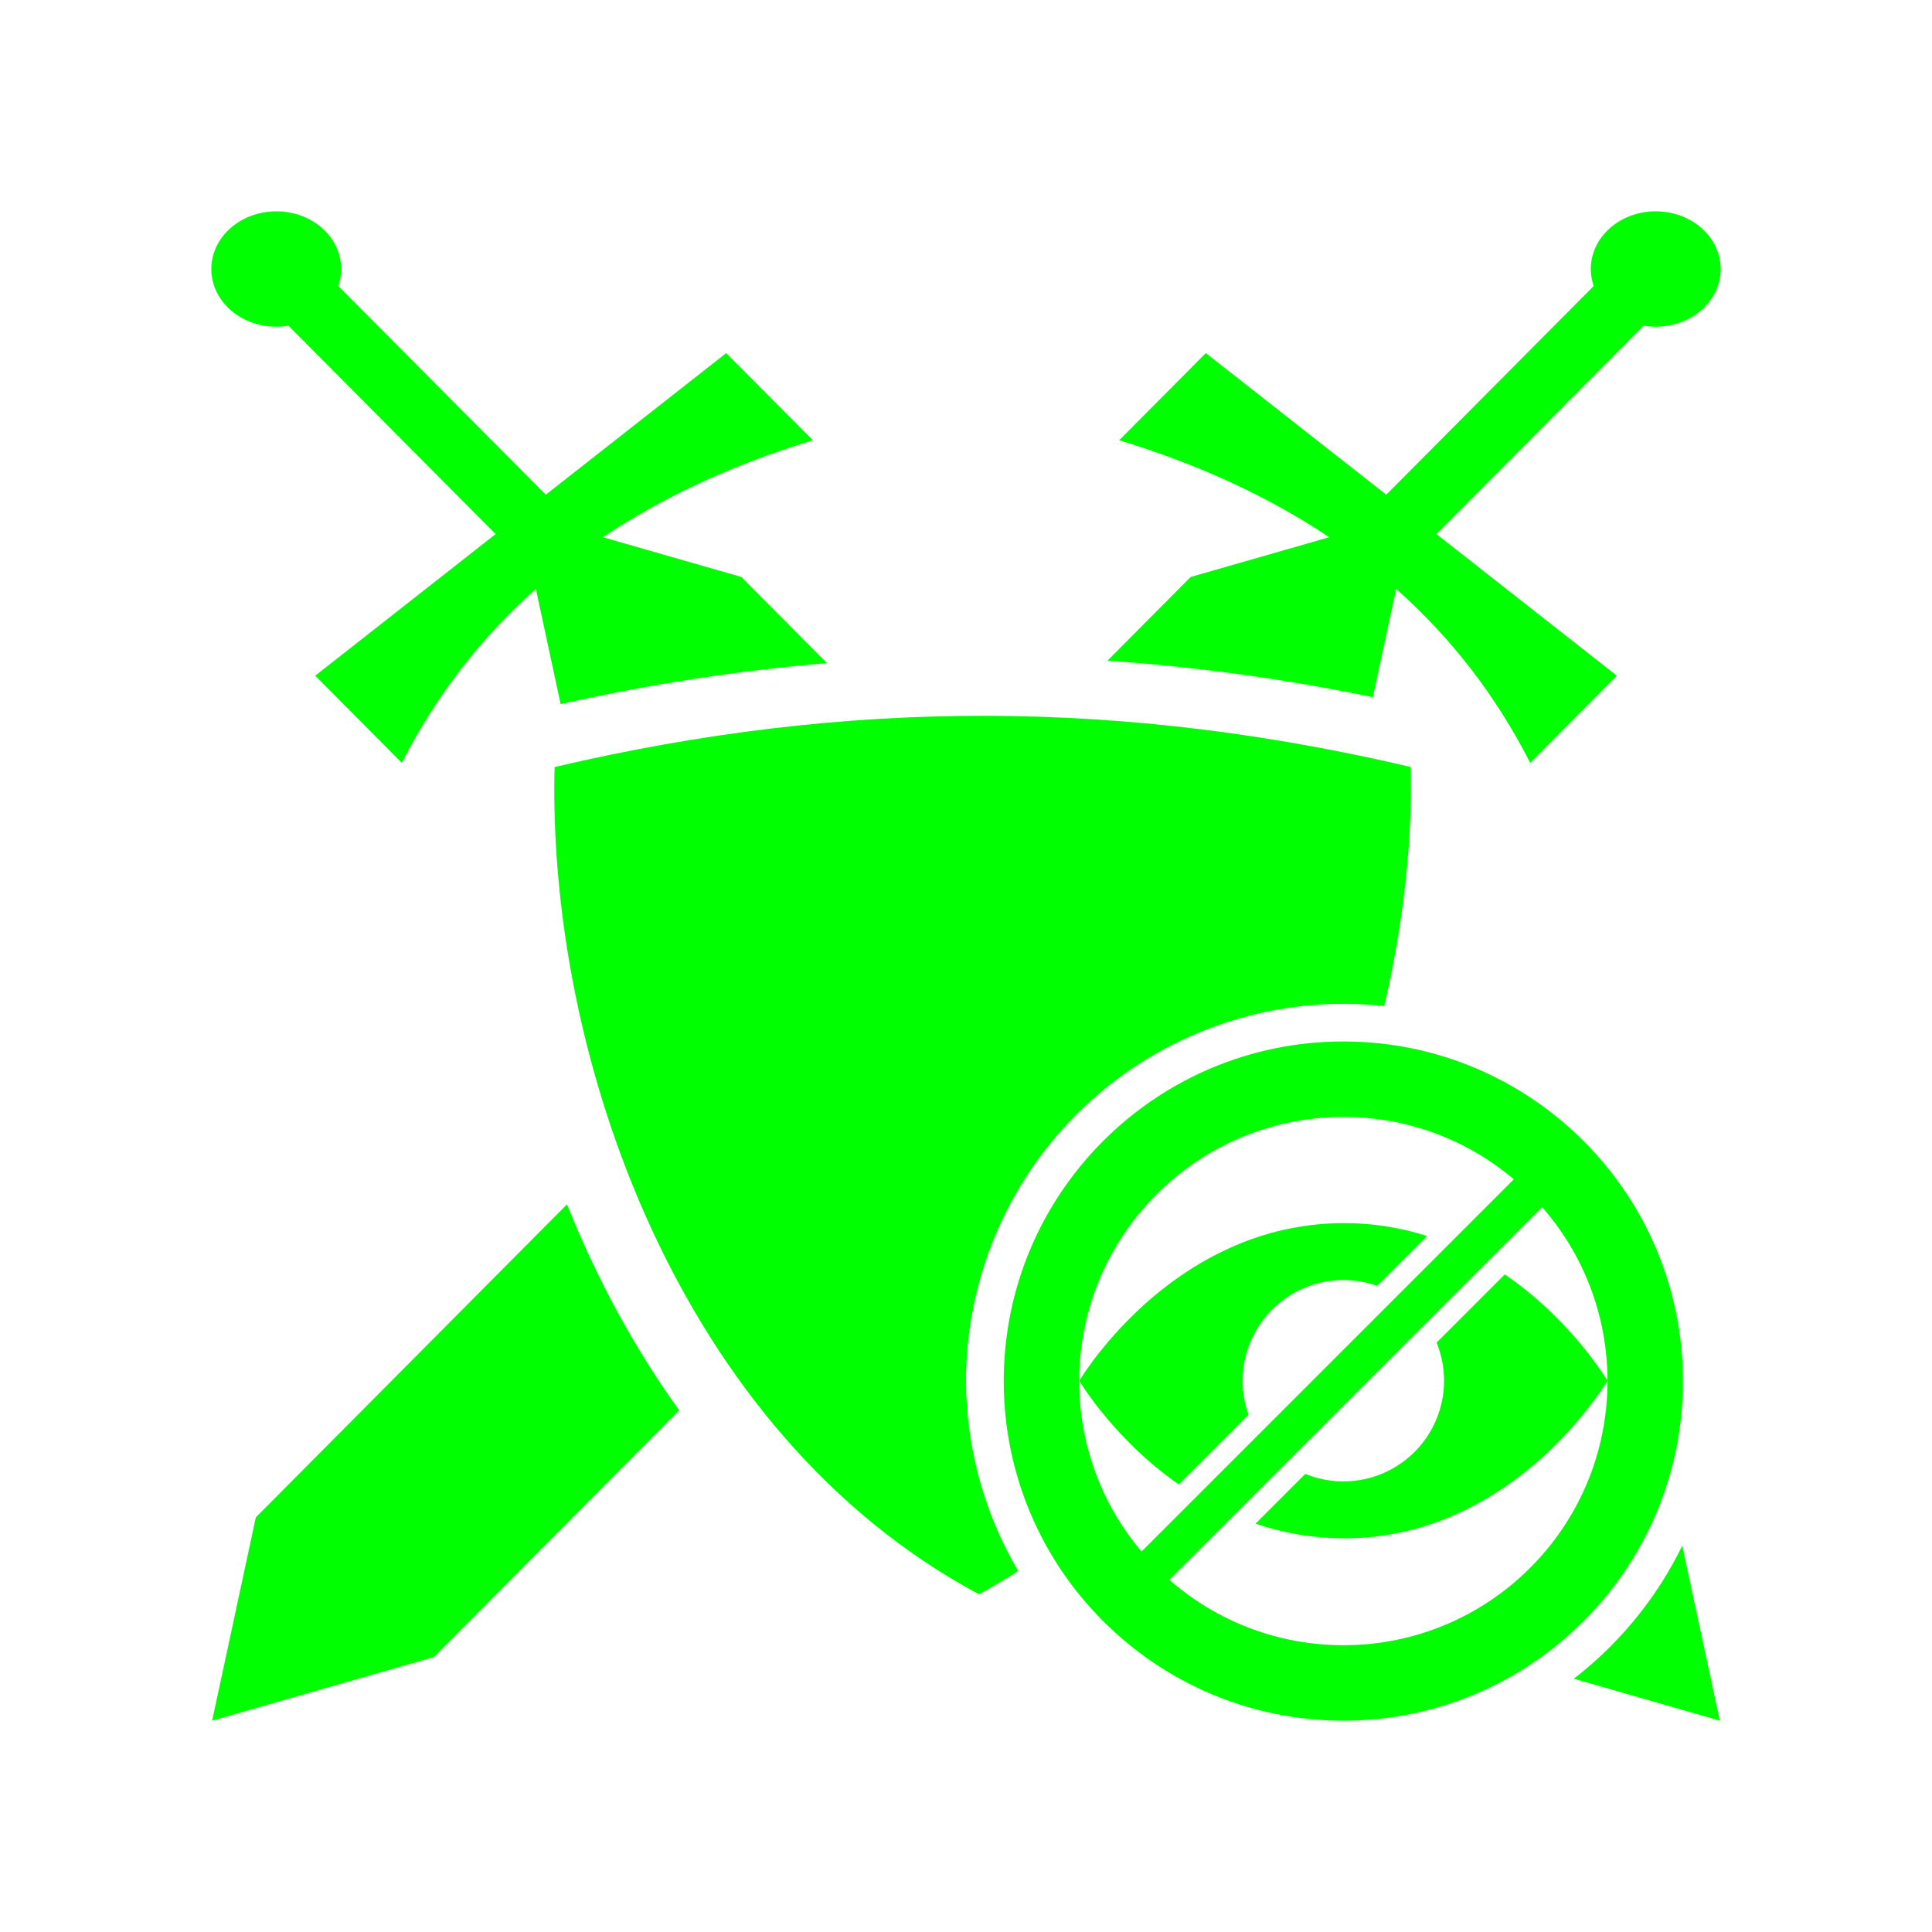
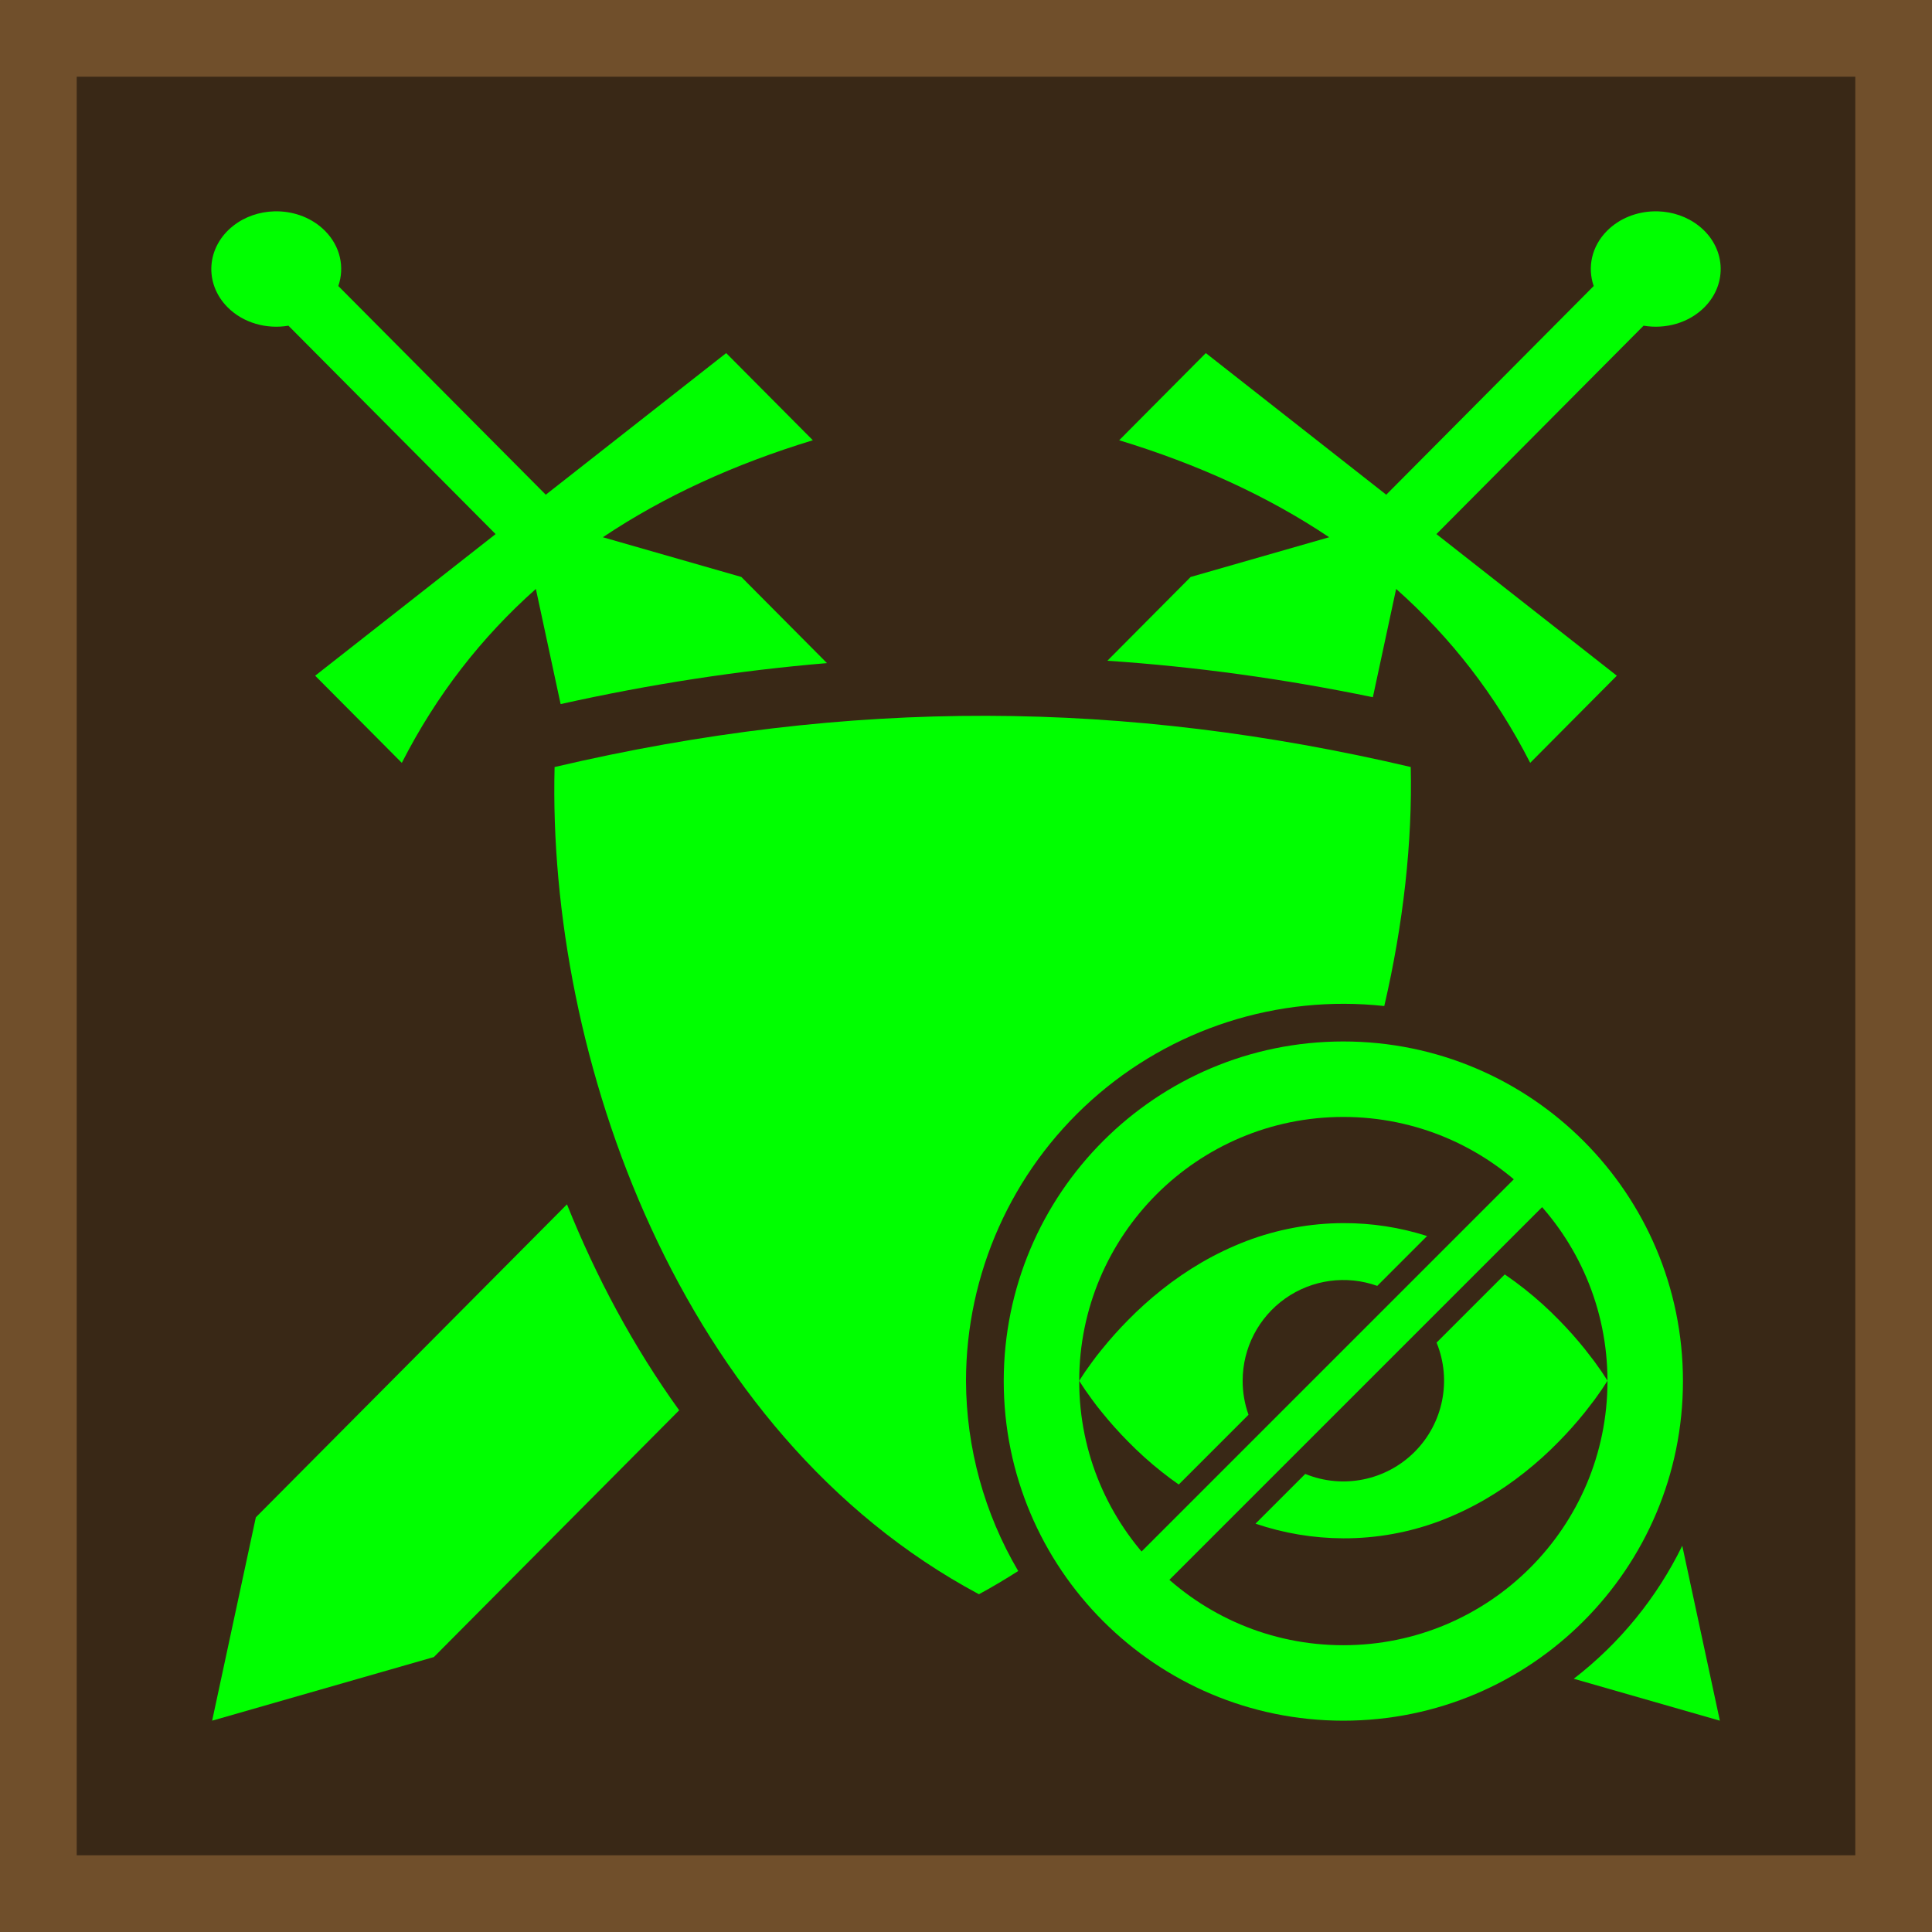
- <svg xmlns="http://www.w3.org/2000/svg" width="512" height="512" fill="#0f0">
-   <path d="M73.561 56.004q-.466-.008-.93.006c-3.858.115-7.694 1.377-10.812 3.824-7.127 5.594-7.799 15.261-1.504 21.594 4.171 4.195 10.352 5.857 16.123 4.885l54.9 55.225-47.814 37.531 22.959 23.094c9.198-18.023 21.126-33.302 35.527-46.094l6.559 30.523c23.818-5.305 47.303-8.911 70.59-10.859L196.461 152.9l-36.697-10.527c16.248-10.88 34.87-19.374 55.645-25.703l-22.963-23.098-47.812 37.529-54.979-55.305c1.699-4.921.586-10.484-3.531-14.625-3.32-3.34-7.916-5.085-12.562-5.168zm364.879 0c-4.646.084-9.239 1.829-12.559 5.168-4.118 4.141-5.235 9.704-3.535 14.627l-54.979 55.303-47.812-37.529-22.959 23.098c20.773 6.329 39.392 14.822 55.643 25.701L315.541 152.9l-22.074 22.203c23.455 1.571 46.861 4.813 70.355 9.666l6.168-28.701c14.403 12.792 26.331 28.071 35.529 46.094l22.957-23.094-47.814-37.531 54.9-55.225c5.771.972 11.954-.689 16.125-4.885 6.293-6.333 5.619-16-1.506-21.594-3.118-2.446-6.953-3.712-10.811-3.826a20 20 0 0 0-.932-.004zM261.48 189.697c-37.551-.083-75.432 4.409-114.508 13.576-1.942 76.288 32.734 176.575 112.455 219.215 3.561-1.912 7.012-3.994 10.41-6.154A100 100 0 0 1 256 366a100 100 0 0 1 110.848-99.389c5.071-21.858 7.471-43.491 7.012-63.346-37.732-8.853-74.904-13.486-112.379-13.568zM150.254 319.166l-82.455 82.943L56.219 456l58.758-16.863 65.012-65.396c-12.207-16.96-22.067-35.451-29.734-54.574zm295.563 90.473a100 100 0 0 1-28.756 35.248L455.779 456l-9.963-46.361zM401.598 312.1l7.439 7.439L308.669 419.9l-7.44-7.439zm-72.283 53.802a26.693 26.693 0 0 1 35.668-25.132l13.209-13.209A72 72 0 0 0 356 324.138a73 73 0 0 0-25.703 4.753 82.4 82.4 0 0 0-11.827 5.658 89 89 0 0 0-10.596 7.25 95 95 0 0 0-8.955 8.067 102 102 0 0 0-6.903 7.717l-1.357 1.69-1.196 1.603-1.887 2.641-1.172 1.782-.403.628.403.628 1.172 1.782 1.887 2.641 1.196 1.603 1.357 1.691a102 102 0 0 0 6.903 7.717 95 95 0 0 0 8.955 8.067q2.175 1.726 4.51 3.353l18.485-18.485a26.6 26.6 0 0 1-1.554-9.021zm96.286-.635-1.172-1.792-1.887-2.659-2.553-3.307a103 103 0 0 0-6.903-7.748 95 95 0 0 0-8.955-8.085 93 93 0 0 0-5.353-3.943l-18.071 18.071a26.689 26.689 0 0 1-34.802 34.802l-13.181 13.181A73 73 0 0 0 356 407.669a72.1 72.1 0 0 0 25.703-4.644 82 82 0 0 0 11.827-5.644 88 88 0 0 0 10.596-7.25 95 95 0 0 0 8.955-8.085 103 103 0 0 0 6.903-7.748l2.553-3.308 1.887-2.659 1.172-1.793.403-.634z" />
-   <path d="M356 276a90 90 0 1 0 0 180 90 90 0 1 0 0-180m0 20a70 70 0 1 1 0 140 70 70 0 1 1 0-140" />
+ <svg xmlns="http://www.w3.org/2000/svg" xml:space="preserve" width="512" height="512">
+   <path fill="#392816" stroke="#704f2b" stroke-miterlimit="50" stroke-width="20.331" d="M10.166 10.166h491.669v491.669H10.166z" />
+   <g style="fill:#0f0">
+     <path d="M73.562 56.005q-.466-.008-.93.006c-3.858.115-7.694 1.377-10.812 3.824-7.127 5.594-7.8 15.26-1.504 21.594 4.17 4.195 10.352 5.857 16.123 4.885l54.9 55.225-47.814 37.53 22.959 23.095c9.198-18.023 21.126-33.302 35.527-46.094l6.559 30.523c23.818-5.305 47.303-8.911 70.59-10.86l-22.698-22.832-36.697-10.527c16.248-10.88 34.87-19.374 55.645-25.703l-22.963-23.098-47.812 37.529-54.98-55.305c1.7-4.921.587-10.484-3.53-14.625-3.32-3.34-7.916-5.085-12.562-5.168zm364.879 0c-4.646.084-9.24 1.829-12.56 5.168-4.117 4.14-5.234 9.704-3.534 14.627l-54.98 55.303-47.811-37.53-22.96 23.099c20.774 6.329 39.393 14.822 55.644 25.7l-36.698 10.529-22.074 22.203c23.455 1.57 46.86 4.813 70.355 9.666l6.168-28.701c14.403 12.792 26.33 28.07 35.529 46.094l22.957-23.094-47.814-37.531 54.9-55.225c5.77.972 11.954-.69 16.125-4.885 6.293-6.333 5.619-16-1.506-21.594-3.118-2.446-6.953-3.712-10.811-3.826a20 20 0 0 0-.932-.004zM261.48 189.698c-37.551-.083-75.432 4.409-114.508 13.576-1.942 76.288 32.734 176.575 112.455 219.215 3.56-1.912 7.012-3.994 10.41-6.154A100 100 0 0 1 256 366a100 100 0 0 1 110.848-99.39c5.07-21.857 7.47-43.49 7.012-63.345-37.732-8.853-74.904-13.486-112.38-13.568zM150.255 319.167 67.8 402.11 56.22 456l58.758-16.862 65.012-65.396c-12.207-16.96-22.067-35.451-29.734-54.574zm295.563 90.473a100 100 0 0 1-28.756 35.248L455.78 456l-9.963-46.361Zm-44.22-97.54 7.44 7.44L308.67 419.9l-7.44-7.438zm-72.282 53.803a26.693 26.693 0 0 1 35.668-25.132l13.209-13.21A72 72 0 0 0 356 324.14a73 73 0 0 0-25.703 4.753 82.4 82.4 0 0 0-11.827 5.658 89 89 0 0 0-10.596 7.25 95 95 0 0 0-8.955 8.067 102 102 0 0 0-6.903 7.717l-1.357 1.69-1.196 1.603-1.887 2.64-1.172 1.783-.403.628.403.628 1.172 1.782 1.887 2.64 1.196 1.604 1.357 1.69a102 102 0 0 0 6.903 7.718 95 95 0 0 0 8.955 8.067q2.175 1.726 4.51 3.353l18.485-18.485a26.6 26.6 0 0 1-1.554-9.021zm96.286-.635-1.172-1.792-1.887-2.66-2.553-3.306a103 103 0 0 0-6.903-7.748 95 95 0 0 0-8.955-8.085 93 93 0 0 0-5.353-3.943l-18.071 18.07a26.689 26.689 0 0 1-34.802 34.803l-13.181 13.18A73 73 0 0 0 356 407.67a72.1 72.1 0 0 0 25.703-4.644 82 82 0 0 0 11.827-5.644 88 88 0 0 0 10.596-7.25 95 95 0 0 0 8.955-8.085 103 103 0 0 0 6.903-7.748l2.553-3.308 1.887-2.66 1.172-1.792.403-.634z" />
+     <path d="M356 276a90 90 0 1 0 0 180 90 90 0 1 0 0-180m0 20a70 70 0 1 1 0 140 70 70 0 1 1 0-140" />
+   </g>
</svg>
